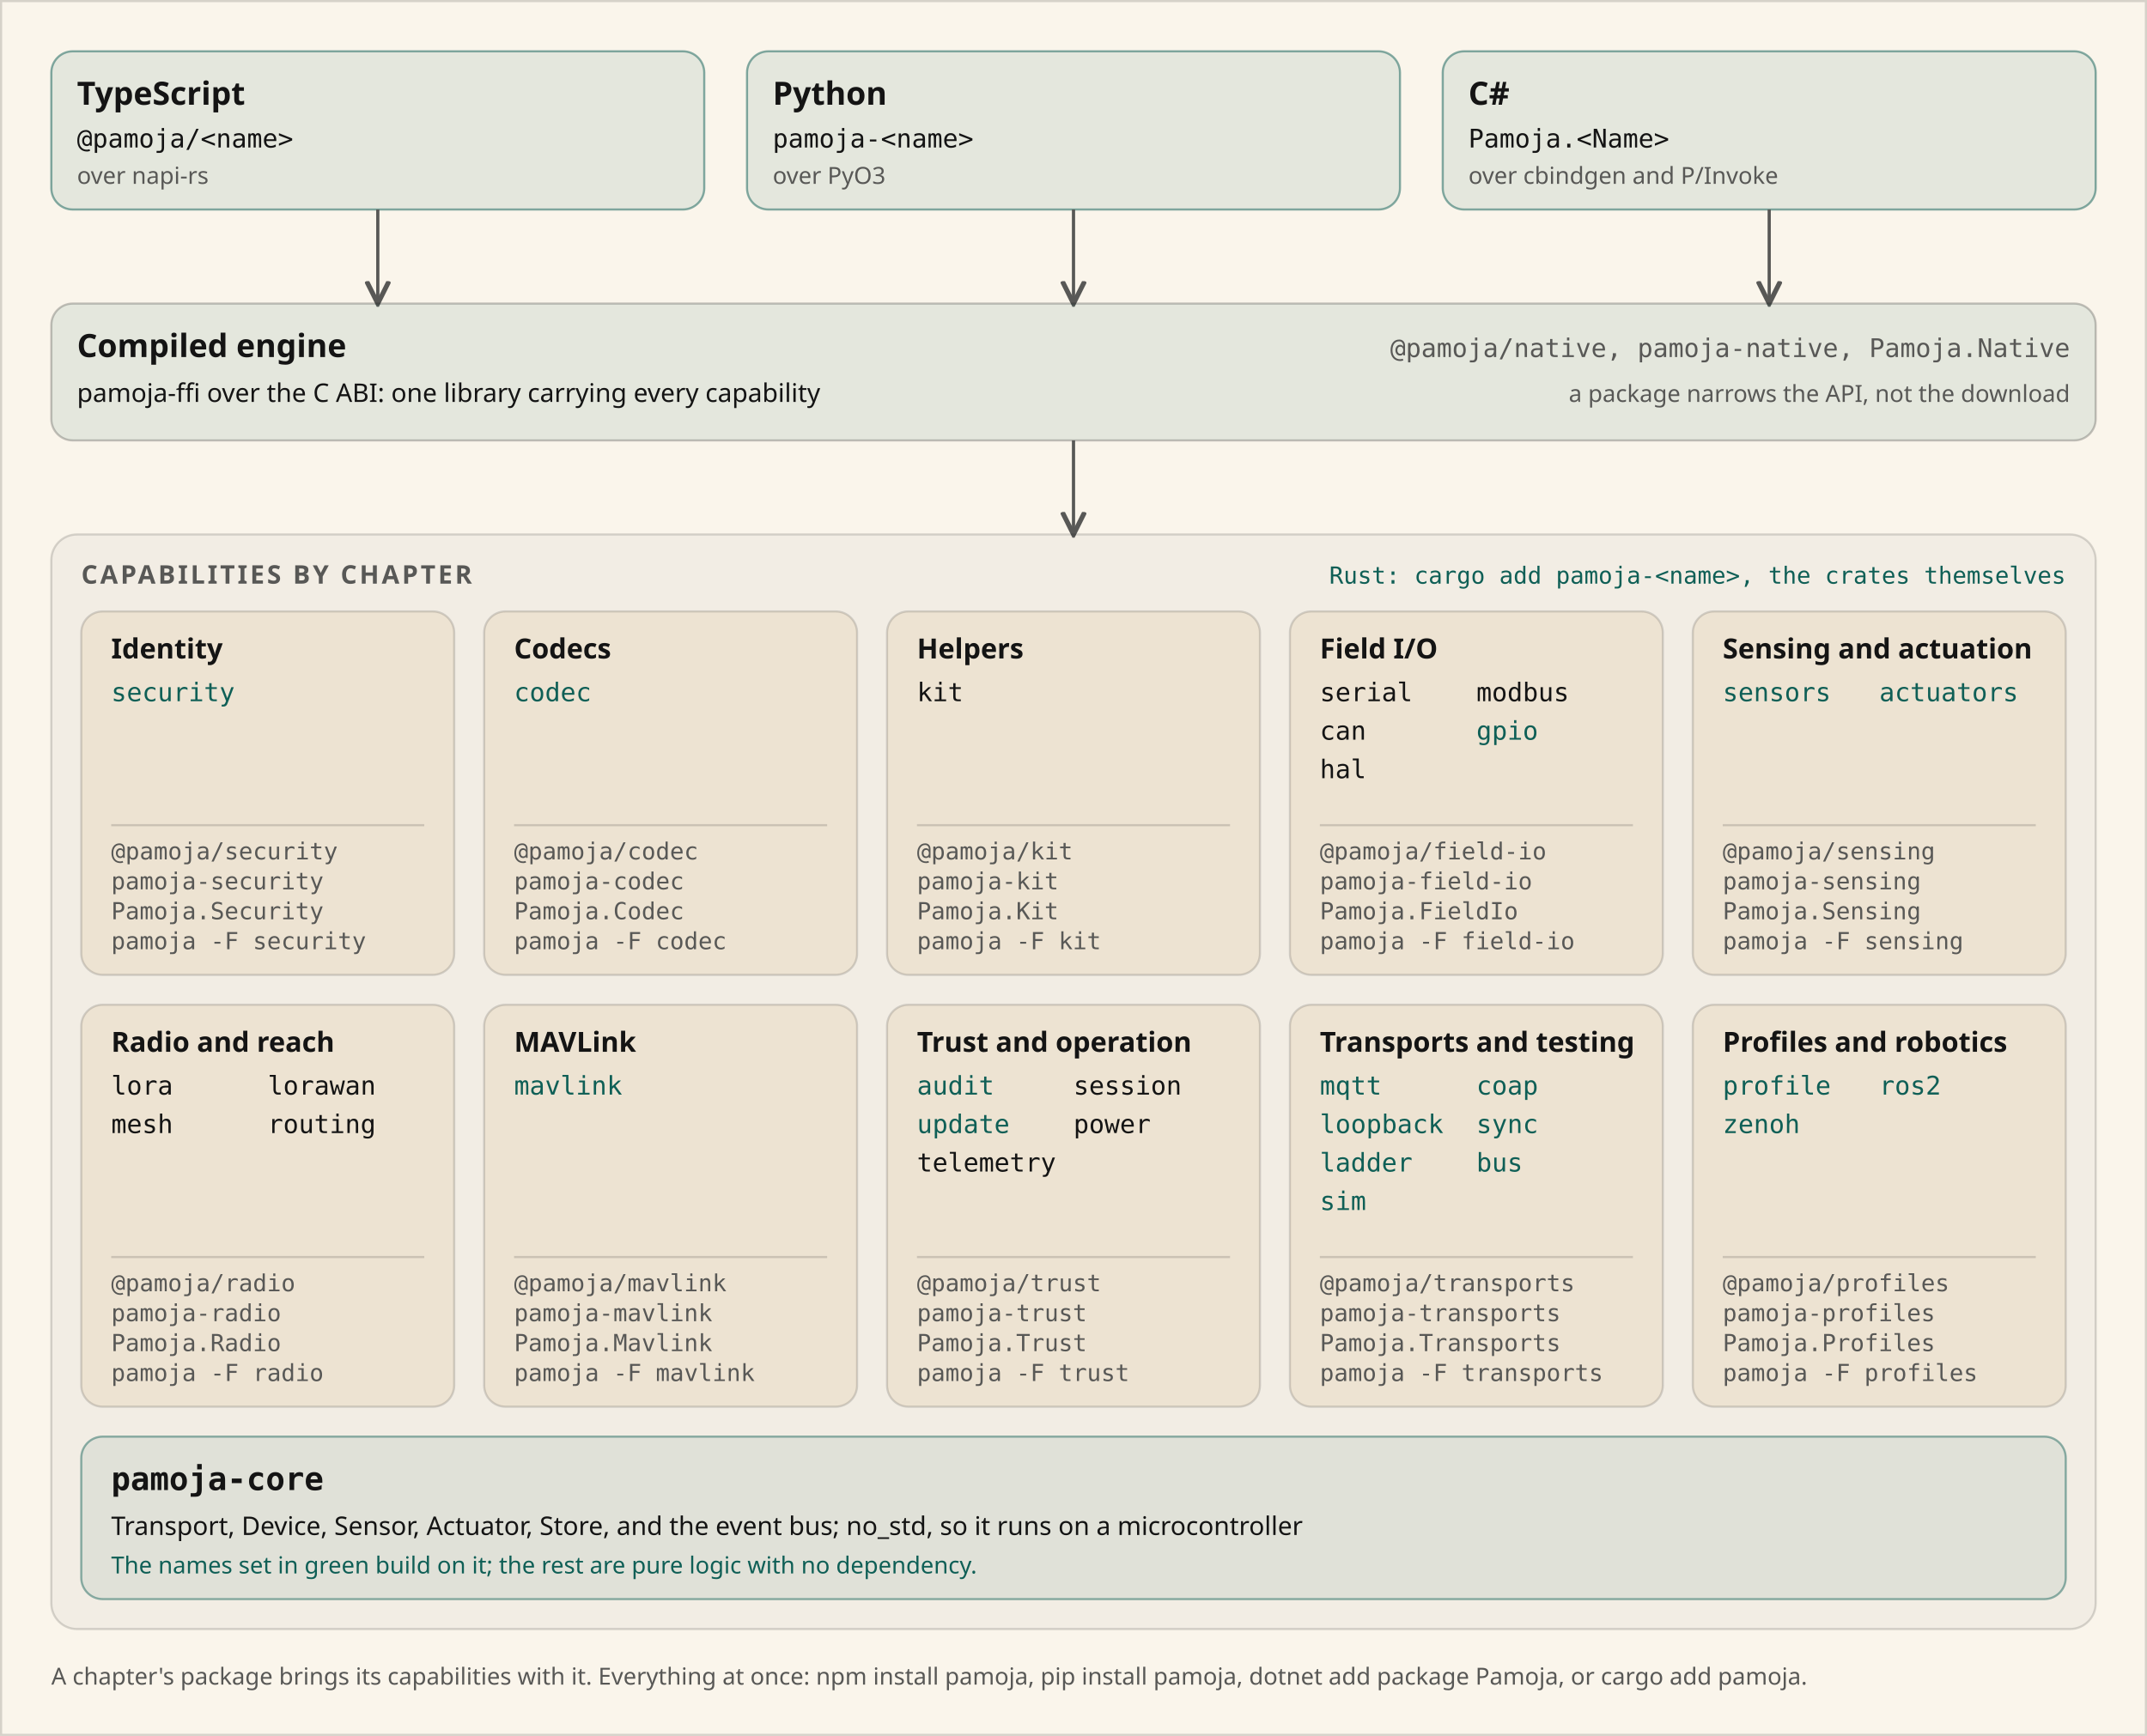
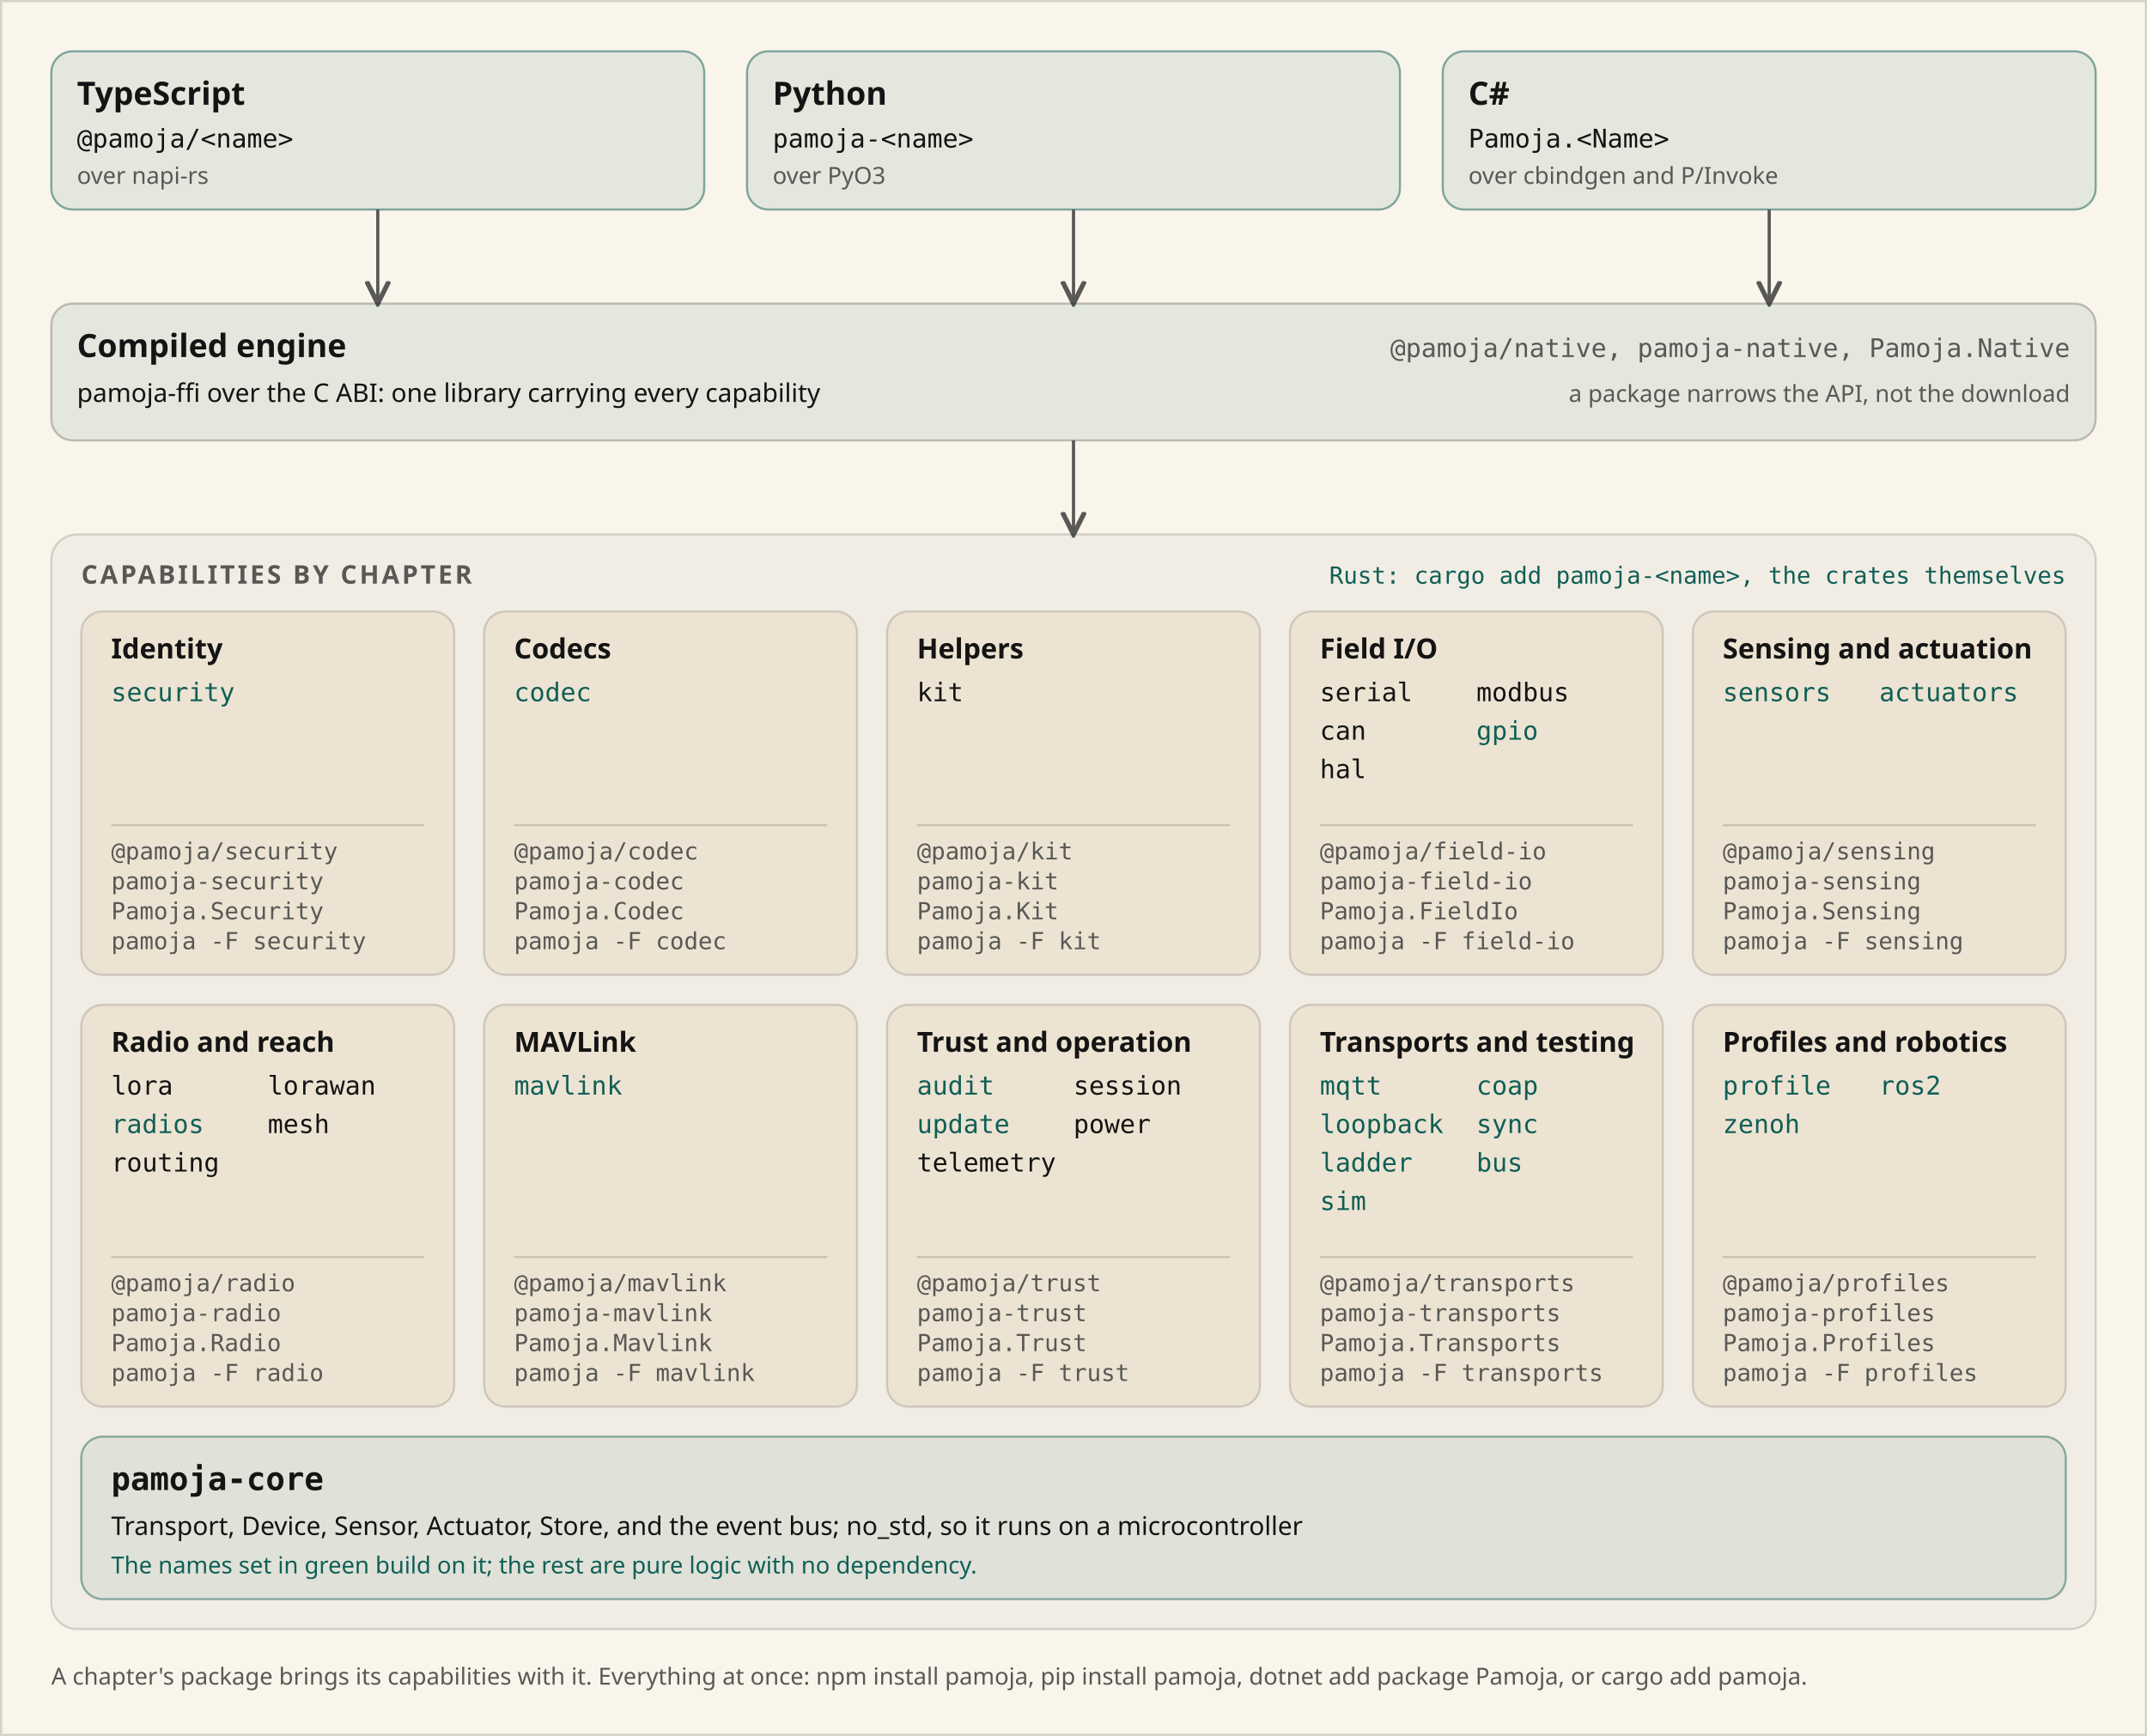
<svg xmlns="http://www.w3.org/2000/svg" width="1004" height="812" viewBox="0 0 1004 812" role="img" aria-labelledby="title">
  <defs>
    <marker id="head" viewBox="0 0 8 8" refX="7" refY="4" markerWidth="8" markerHeight="8" orient="auto">
      <path d="M0,0.5 L7,4 L0,7.5" fill="none" stroke="#585856" stroke-width="1.5" />
    </marker>
  </defs>
  <rect width="1004" height="812" fill="#faf5eb" />
  <rect x="0.5" y="0.5" width="1003" height="811" fill="none" stroke="rgba(20, 20, 20, 0.16)" stroke-width="1" />
  <rect x="24" y="24" width="305.333" height="74" rx="10" fill="rgba(15, 95, 86, 0.09)" stroke="rgba(15, 95, 86, 0.5)" />
  <text x="36" y="49" font-family="Archivo, 'Segoe UI', system-ui, -apple-system, sans-serif" font-size="15" font-weight="600" fill="#141414">TypeScript</text>
  <text x="36" y="69" font-family="'JetBrains Mono', Consolas, Menlo, monospace" font-size="12" font-weight="400" fill="#141414">@pamoja/&lt;name&gt;</text>
  <text x="36" y="86" font-family="Archivo, 'Segoe UI', system-ui, -apple-system, sans-serif" font-size="11" font-weight="400" fill="#585856">over napi-rs</text>
  <line x1="176.667" y1="98" x2="176.667" y2="142" stroke="#585856" stroke-width="1.5" marker-end="url(#head)" />
  <rect x="349.333" y="24" width="305.333" height="74" rx="10" fill="rgba(15, 95, 86, 0.09)" stroke="rgba(15, 95, 86, 0.5)" />
  <text x="361.333" y="49" font-family="Archivo, 'Segoe UI', system-ui, -apple-system, sans-serif" font-size="15" font-weight="600" fill="#141414">Python</text>
  <text x="361.333" y="69" font-family="'JetBrains Mono', Consolas, Menlo, monospace" font-size="12" font-weight="400" fill="#141414">pamoja-&lt;name&gt;</text>
  <text x="361.333" y="86" font-family="Archivo, 'Segoe UI', system-ui, -apple-system, sans-serif" font-size="11" font-weight="400" fill="#585856">over PyO3</text>
  <line x1="502" y1="98" x2="502" y2="142" stroke="#585856" stroke-width="1.5" marker-end="url(#head)" />
  <rect x="674.667" y="24" width="305.333" height="74" rx="10" fill="rgba(15, 95, 86, 0.09)" stroke="rgba(15, 95, 86, 0.5)" />
  <text x="686.667" y="49" font-family="Archivo, 'Segoe UI', system-ui, -apple-system, sans-serif" font-size="15" font-weight="600" fill="#141414">C#</text>
  <text x="686.667" y="69" font-family="'JetBrains Mono', Consolas, Menlo, monospace" font-size="12" font-weight="400" fill="#141414">Pamoja.&lt;Name&gt;</text>
  <text x="686.667" y="86" font-family="Archivo, 'Segoe UI', system-ui, -apple-system, sans-serif" font-size="11" font-weight="400" fill="#585856">over cbindgen and P/Invoke</text>
  <line x1="827.333" y1="98" x2="827.333" y2="142" stroke="#585856" stroke-width="1.5" marker-end="url(#head)" />
  <rect x="24" y="142" width="956" height="64" rx="10" fill="rgba(15, 95, 86, 0.09)" stroke="rgba(20, 20, 20, 0.24)" />
  <text x="36" y="167" font-family="Archivo, 'Segoe UI', system-ui, -apple-system, sans-serif" font-size="15" font-weight="600" fill="#141414">Compiled engine</text>
  <text x="36" y="188" font-family="Archivo, 'Segoe UI', system-ui, -apple-system, sans-serif" font-size="12" font-weight="400" fill="#141414">pamoja-ffi over the C ABI: one library carrying every capability</text>
  <text x="968" y="167" font-family="'JetBrains Mono', Consolas, Menlo, monospace" font-size="12" font-weight="400" fill="#585856" text-anchor="end">@pamoja/native, pamoja-native, Pamoja.Native</text>
  <text x="968" y="188" font-family="Archivo, 'Segoe UI', system-ui, -apple-system, sans-serif" font-size="11" font-weight="400" fill="#585856" text-anchor="end">a package narrows the API, not the download</text>
  <line x1="502" y1="206" x2="502" y2="250" stroke="#585856" stroke-width="1.5" marker-end="url(#head)" />
  <rect x="24" y="250" width="956" height="512" rx="12" fill="rgba(20, 20, 20, 0.035)" stroke="rgba(20, 20, 20, 0.16)" />
  <text x="38" y="273" font-family="Archivo, 'Segoe UI', system-ui, -apple-system, sans-serif" font-size="12" font-weight="600" fill="#585856" letter-spacing="1.2">CAPABILITIES BY CHAPTER</text>
  <text x="966" y="273" font-family="'JetBrains Mono', Consolas, Menlo, monospace" font-size="11" font-weight="500" fill="#0f5f56" text-anchor="end">Rust: cargo add pamoja-&lt;name&gt;, the crates themselves</text>
  <rect x="38" y="286" width="174.4" height="170" rx="10" fill="#ede3d2" stroke="rgba(20, 20, 20, 0.16)" />
  <text x="52" y="308" font-family="Archivo, 'Segoe UI', system-ui, -apple-system, sans-serif" font-size="13" font-weight="600" fill="#141414">Identity</text>
  <text x="52" y="328" font-family="'JetBrains Mono', Consolas, Menlo, monospace" font-size="12" font-weight="500" fill="#0f5f56">security</text>
  <line x1="52" y1="386" x2="198.4" y2="386" stroke="rgba(20, 20, 20, 0.16)" />
  <text x="52" y="402" font-family="'JetBrains Mono', Consolas, Menlo, monospace" font-size="11" font-weight="400" fill="#585856">@pamoja/security</text>
  <text x="52" y="416" font-family="'JetBrains Mono', Consolas, Menlo, monospace" font-size="11" font-weight="400" fill="#585856">pamoja-security</text>
  <text x="52" y="430" font-family="'JetBrains Mono', Consolas, Menlo, monospace" font-size="11" font-weight="400" fill="#585856">Pamoja.Security</text>
  <text x="52" y="444" font-family="'JetBrains Mono', Consolas, Menlo, monospace" font-size="11" font-weight="400" fill="#585856">pamoja -F security</text>
  <rect x="226.4" y="286" width="174.4" height="170" rx="10" fill="#ede3d2" stroke="rgba(20, 20, 20, 0.16)" />
  <text x="240.4" y="308" font-family="Archivo, 'Segoe UI', system-ui, -apple-system, sans-serif" font-size="13" font-weight="600" fill="#141414">Codecs</text>
  <text x="240.4" y="328" font-family="'JetBrains Mono', Consolas, Menlo, monospace" font-size="12" font-weight="500" fill="#0f5f56">codec</text>
  <line x1="240.4" y1="386" x2="386.8" y2="386" stroke="rgba(20, 20, 20, 0.16)" />
  <text x="240.4" y="402" font-family="'JetBrains Mono', Consolas, Menlo, monospace" font-size="11" font-weight="400" fill="#585856">@pamoja/codec</text>
  <text x="240.4" y="416" font-family="'JetBrains Mono', Consolas, Menlo, monospace" font-size="11" font-weight="400" fill="#585856">pamoja-codec</text>
  <text x="240.4" y="430" font-family="'JetBrains Mono', Consolas, Menlo, monospace" font-size="11" font-weight="400" fill="#585856">Pamoja.Codec</text>
  <text x="240.4" y="444" font-family="'JetBrains Mono', Consolas, Menlo, monospace" font-size="11" font-weight="400" fill="#585856">pamoja -F codec</text>
  <rect x="414.8" y="286" width="174.4" height="170" rx="10" fill="#ede3d2" stroke="rgba(20, 20, 20, 0.16)" />
  <text x="428.8" y="308" font-family="Archivo, 'Segoe UI', system-ui, -apple-system, sans-serif" font-size="13" font-weight="600" fill="#141414">Helpers</text>
  <text x="428.8" y="328" font-family="'JetBrains Mono', Consolas, Menlo, monospace" font-size="12" font-weight="500" fill="#141414">kit</text>
  <line x1="428.8" y1="386" x2="575.2" y2="386" stroke="rgba(20, 20, 20, 0.16)" />
  <text x="428.8" y="402" font-family="'JetBrains Mono', Consolas, Menlo, monospace" font-size="11" font-weight="400" fill="#585856">@pamoja/kit</text>
  <text x="428.8" y="416" font-family="'JetBrains Mono', Consolas, Menlo, monospace" font-size="11" font-weight="400" fill="#585856">pamoja-kit</text>
  <text x="428.8" y="430" font-family="'JetBrains Mono', Consolas, Menlo, monospace" font-size="11" font-weight="400" fill="#585856">Pamoja.Kit</text>
  <text x="428.8" y="444" font-family="'JetBrains Mono', Consolas, Menlo, monospace" font-size="11" font-weight="400" fill="#585856">pamoja -F kit</text>
  <rect x="603.2" y="286" width="174.4" height="170" rx="10" fill="#ede3d2" stroke="rgba(20, 20, 20, 0.16)" />
  <text x="617.2" y="308" font-family="Archivo, 'Segoe UI', system-ui, -apple-system, sans-serif" font-size="13" font-weight="600" fill="#141414">Field I/O</text>
  <text x="617.2" y="328" font-family="'JetBrains Mono', Consolas, Menlo, monospace" font-size="12" font-weight="500" fill="#141414">serial</text>
  <text x="690.4" y="328" font-family="'JetBrains Mono', Consolas, Menlo, monospace" font-size="12" font-weight="500" fill="#141414">modbus</text>
  <text x="617.2" y="346" font-family="'JetBrains Mono', Consolas, Menlo, monospace" font-size="12" font-weight="500" fill="#141414">can</text>
  <text x="690.4" y="346" font-family="'JetBrains Mono', Consolas, Menlo, monospace" font-size="12" font-weight="500" fill="#0f5f56">gpio</text>
  <text x="617.2" y="364" font-family="'JetBrains Mono', Consolas, Menlo, monospace" font-size="12" font-weight="500" fill="#141414">hal</text>
  <line x1="617.2" y1="386" x2="763.6" y2="386" stroke="rgba(20, 20, 20, 0.16)" />
  <text x="617.2" y="402" font-family="'JetBrains Mono', Consolas, Menlo, monospace" font-size="11" font-weight="400" fill="#585856">@pamoja/field-io</text>
  <text x="617.2" y="416" font-family="'JetBrains Mono', Consolas, Menlo, monospace" font-size="11" font-weight="400" fill="#585856">pamoja-field-io</text>
  <text x="617.2" y="430" font-family="'JetBrains Mono', Consolas, Menlo, monospace" font-size="11" font-weight="400" fill="#585856">Pamoja.FieldIo</text>
  <text x="617.2" y="444" font-family="'JetBrains Mono', Consolas, Menlo, monospace" font-size="11" font-weight="400" fill="#585856">pamoja -F field-io</text>
  <rect x="791.6" y="286" width="174.4" height="170" rx="10" fill="#ede3d2" stroke="rgba(20, 20, 20, 0.16)" />
  <text x="805.6" y="308" font-family="Archivo, 'Segoe UI', system-ui, -apple-system, sans-serif" font-size="13" font-weight="600" fill="#141414">Sensing and actuation</text>
  <text x="805.6" y="328" font-family="'JetBrains Mono', Consolas, Menlo, monospace" font-size="12" font-weight="500" fill="#0f5f56">sensors</text>
  <text x="878.8" y="328" font-family="'JetBrains Mono', Consolas, Menlo, monospace" font-size="12" font-weight="500" fill="#0f5f56">actuators</text>
  <line x1="805.6" y1="386" x2="952" y2="386" stroke="rgba(20, 20, 20, 0.16)" />
  <text x="805.6" y="402" font-family="'JetBrains Mono', Consolas, Menlo, monospace" font-size="11" font-weight="400" fill="#585856">@pamoja/sensing</text>
  <text x="805.6" y="416" font-family="'JetBrains Mono', Consolas, Menlo, monospace" font-size="11" font-weight="400" fill="#585856">pamoja-sensing</text>
  <text x="805.6" y="430" font-family="'JetBrains Mono', Consolas, Menlo, monospace" font-size="11" font-weight="400" fill="#585856">Pamoja.Sensing</text>
  <text x="805.6" y="444" font-family="'JetBrains Mono', Consolas, Menlo, monospace" font-size="11" font-weight="400" fill="#585856">pamoja -F sensing</text>
  <rect x="38" y="470" width="174.4" height="188" rx="10" fill="#ede3d2" stroke="rgba(20, 20, 20, 0.16)" />
  <text x="52" y="492" font-family="Archivo, 'Segoe UI', system-ui, -apple-system, sans-serif" font-size="13" font-weight="600" fill="#141414">Radio and reach</text>
  <text x="52" y="512" font-family="'JetBrains Mono', Consolas, Menlo, monospace" font-size="12" font-weight="500" fill="#141414">lora</text>
  <text x="125.2" y="512" font-family="'JetBrains Mono', Consolas, Menlo, monospace" font-size="12" font-weight="500" fill="#141414">lorawan</text>
-   <text x="52" y="530" font-family="'JetBrains Mono', Consolas, Menlo, monospace" font-size="12" font-weight="500" fill="#141414">mesh</text>
-   <text x="125.2" y="530" font-family="'JetBrains Mono', Consolas, Menlo, monospace" font-size="12" font-weight="500" fill="#141414">routing</text>
+   <text x="52" y="530" font-family="'JetBrains Mono', Consolas, Menlo, monospace" font-size="12" font-weight="500" fill="#0f5f56">radios</text>
+   <text x="125.2" y="530" font-family="'JetBrains Mono', Consolas, Menlo, monospace" font-size="12" font-weight="500" fill="#141414">mesh</text>
+   <text x="52" y="548" font-family="'JetBrains Mono', Consolas, Menlo, monospace" font-size="12" font-weight="500" fill="#141414">routing</text>
  <line x1="52" y1="588" x2="198.4" y2="588" stroke="rgba(20, 20, 20, 0.16)" />
  <text x="52" y="604" font-family="'JetBrains Mono', Consolas, Menlo, monospace" font-size="11" font-weight="400" fill="#585856">@pamoja/radio</text>
  <text x="52" y="618" font-family="'JetBrains Mono', Consolas, Menlo, monospace" font-size="11" font-weight="400" fill="#585856">pamoja-radio</text>
  <text x="52" y="632" font-family="'JetBrains Mono', Consolas, Menlo, monospace" font-size="11" font-weight="400" fill="#585856">Pamoja.Radio</text>
  <text x="52" y="646" font-family="'JetBrains Mono', Consolas, Menlo, monospace" font-size="11" font-weight="400" fill="#585856">pamoja -F radio</text>
  <rect x="226.4" y="470" width="174.4" height="188" rx="10" fill="#ede3d2" stroke="rgba(20, 20, 20, 0.16)" />
  <text x="240.4" y="492" font-family="Archivo, 'Segoe UI', system-ui, -apple-system, sans-serif" font-size="13" font-weight="600" fill="#141414">MAVLink</text>
  <text x="240.4" y="512" font-family="'JetBrains Mono', Consolas, Menlo, monospace" font-size="12" font-weight="500" fill="#0f5f56">mavlink</text>
  <line x1="240.4" y1="588" x2="386.8" y2="588" stroke="rgba(20, 20, 20, 0.16)" />
  <text x="240.4" y="604" font-family="'JetBrains Mono', Consolas, Menlo, monospace" font-size="11" font-weight="400" fill="#585856">@pamoja/mavlink</text>
  <text x="240.4" y="618" font-family="'JetBrains Mono', Consolas, Menlo, monospace" font-size="11" font-weight="400" fill="#585856">pamoja-mavlink</text>
  <text x="240.4" y="632" font-family="'JetBrains Mono', Consolas, Menlo, monospace" font-size="11" font-weight="400" fill="#585856">Pamoja.Mavlink</text>
  <text x="240.4" y="646" font-family="'JetBrains Mono', Consolas, Menlo, monospace" font-size="11" font-weight="400" fill="#585856">pamoja -F mavlink</text>
  <rect x="414.8" y="470" width="174.4" height="188" rx="10" fill="#ede3d2" stroke="rgba(20, 20, 20, 0.16)" />
  <text x="428.8" y="492" font-family="Archivo, 'Segoe UI', system-ui, -apple-system, sans-serif" font-size="13" font-weight="600" fill="#141414">Trust and operation</text>
  <text x="428.8" y="512" font-family="'JetBrains Mono', Consolas, Menlo, monospace" font-size="12" font-weight="500" fill="#0f5f56">audit</text>
  <text x="502" y="512" font-family="'JetBrains Mono', Consolas, Menlo, monospace" font-size="12" font-weight="500" fill="#141414">session</text>
  <text x="428.8" y="530" font-family="'JetBrains Mono', Consolas, Menlo, monospace" font-size="12" font-weight="500" fill="#0f5f56">update</text>
  <text x="502" y="530" font-family="'JetBrains Mono', Consolas, Menlo, monospace" font-size="12" font-weight="500" fill="#141414">power</text>
  <text x="428.8" y="548" font-family="'JetBrains Mono', Consolas, Menlo, monospace" font-size="12" font-weight="500" fill="#141414">telemetry</text>
  <line x1="428.8" y1="588" x2="575.2" y2="588" stroke="rgba(20, 20, 20, 0.16)" />
  <text x="428.8" y="604" font-family="'JetBrains Mono', Consolas, Menlo, monospace" font-size="11" font-weight="400" fill="#585856">@pamoja/trust</text>
  <text x="428.8" y="618" font-family="'JetBrains Mono', Consolas, Menlo, monospace" font-size="11" font-weight="400" fill="#585856">pamoja-trust</text>
  <text x="428.8" y="632" font-family="'JetBrains Mono', Consolas, Menlo, monospace" font-size="11" font-weight="400" fill="#585856">Pamoja.Trust</text>
  <text x="428.8" y="646" font-family="'JetBrains Mono', Consolas, Menlo, monospace" font-size="11" font-weight="400" fill="#585856">pamoja -F trust</text>
  <rect x="603.2" y="470" width="174.4" height="188" rx="10" fill="#ede3d2" stroke="rgba(20, 20, 20, 0.16)" />
  <text x="617.2" y="492" font-family="Archivo, 'Segoe UI', system-ui, -apple-system, sans-serif" font-size="13" font-weight="600" fill="#141414">Transports and testing</text>
  <text x="617.2" y="512" font-family="'JetBrains Mono', Consolas, Menlo, monospace" font-size="12" font-weight="500" fill="#0f5f56">mqtt</text>
  <text x="690.4" y="512" font-family="'JetBrains Mono', Consolas, Menlo, monospace" font-size="12" font-weight="500" fill="#0f5f56">coap</text>
  <text x="617.2" y="530" font-family="'JetBrains Mono', Consolas, Menlo, monospace" font-size="12" font-weight="500" fill="#0f5f56">loopback</text>
  <text x="690.4" y="530" font-family="'JetBrains Mono', Consolas, Menlo, monospace" font-size="12" font-weight="500" fill="#0f5f56">sync</text>
  <text x="617.2" y="548" font-family="'JetBrains Mono', Consolas, Menlo, monospace" font-size="12" font-weight="500" fill="#0f5f56">ladder</text>
  <text x="690.4" y="548" font-family="'JetBrains Mono', Consolas, Menlo, monospace" font-size="12" font-weight="500" fill="#0f5f56">bus</text>
  <text x="617.2" y="566" font-family="'JetBrains Mono', Consolas, Menlo, monospace" font-size="12" font-weight="500" fill="#0f5f56">sim</text>
  <line x1="617.2" y1="588" x2="763.6" y2="588" stroke="rgba(20, 20, 20, 0.16)" />
  <text x="617.2" y="604" font-family="'JetBrains Mono', Consolas, Menlo, monospace" font-size="11" font-weight="400" fill="#585856">@pamoja/transports</text>
  <text x="617.2" y="618" font-family="'JetBrains Mono', Consolas, Menlo, monospace" font-size="11" font-weight="400" fill="#585856">pamoja-transports</text>
  <text x="617.2" y="632" font-family="'JetBrains Mono', Consolas, Menlo, monospace" font-size="11" font-weight="400" fill="#585856">Pamoja.Transports</text>
  <text x="617.2" y="646" font-family="'JetBrains Mono', Consolas, Menlo, monospace" font-size="11" font-weight="400" fill="#585856">pamoja -F transports</text>
  <rect x="791.6" y="470" width="174.4" height="188" rx="10" fill="#ede3d2" stroke="rgba(20, 20, 20, 0.16)" />
  <text x="805.6" y="492" font-family="Archivo, 'Segoe UI', system-ui, -apple-system, sans-serif" font-size="13" font-weight="600" fill="#141414">Profiles and robotics</text>
  <text x="805.6" y="512" font-family="'JetBrains Mono', Consolas, Menlo, monospace" font-size="12" font-weight="500" fill="#0f5f56">profile</text>
  <text x="878.8" y="512" font-family="'JetBrains Mono', Consolas, Menlo, monospace" font-size="12" font-weight="500" fill="#0f5f56">ros2</text>
  <text x="805.6" y="530" font-family="'JetBrains Mono', Consolas, Menlo, monospace" font-size="12" font-weight="500" fill="#0f5f56">zenoh</text>
  <line x1="805.6" y1="588" x2="952" y2="588" stroke="rgba(20, 20, 20, 0.16)" />
  <text x="805.6" y="604" font-family="'JetBrains Mono', Consolas, Menlo, monospace" font-size="11" font-weight="400" fill="#585856">@pamoja/profiles</text>
  <text x="805.6" y="618" font-family="'JetBrains Mono', Consolas, Menlo, monospace" font-size="11" font-weight="400" fill="#585856">pamoja-profiles</text>
  <text x="805.6" y="632" font-family="'JetBrains Mono', Consolas, Menlo, monospace" font-size="11" font-weight="400" fill="#585856">Pamoja.Profiles</text>
  <text x="805.6" y="646" font-family="'JetBrains Mono', Consolas, Menlo, monospace" font-size="11" font-weight="400" fill="#585856">pamoja -F profiles</text>
  <rect x="38" y="672" width="928" height="76" rx="10" fill="rgba(15, 95, 86, 0.08)" stroke="rgba(15, 95, 86, 0.45)" />
  <text x="52" y="697" font-family="'JetBrains Mono', Consolas, Menlo, monospace" font-size="15" font-weight="600" fill="#141414">pamoja-core</text>
  <text x="52" y="718" font-family="Archivo, 'Segoe UI', system-ui, -apple-system, sans-serif" font-size="12" font-weight="400" fill="#141414">Transport, Device, Sensor, Actuator, Store, and the event bus; no_std, so it runs on a microcontroller</text>
  <text x="52" y="736" font-family="Archivo, 'Segoe UI', system-ui, -apple-system, sans-serif" font-size="11" font-weight="400" fill="#0f5f56">The names set in green build on it; the rest are pure logic with no dependency.</text>
  <text x="24" y="788" font-family="Archivo, 'Segoe UI', system-ui, -apple-system, sans-serif" font-size="11" font-weight="400" fill="#585856">A chapter's package brings its capabilities with it. Everything at once: npm install pamoja, pip install pamoja, dotnet add package Pamoja, or cargo add pamoja.</text>
</svg>
